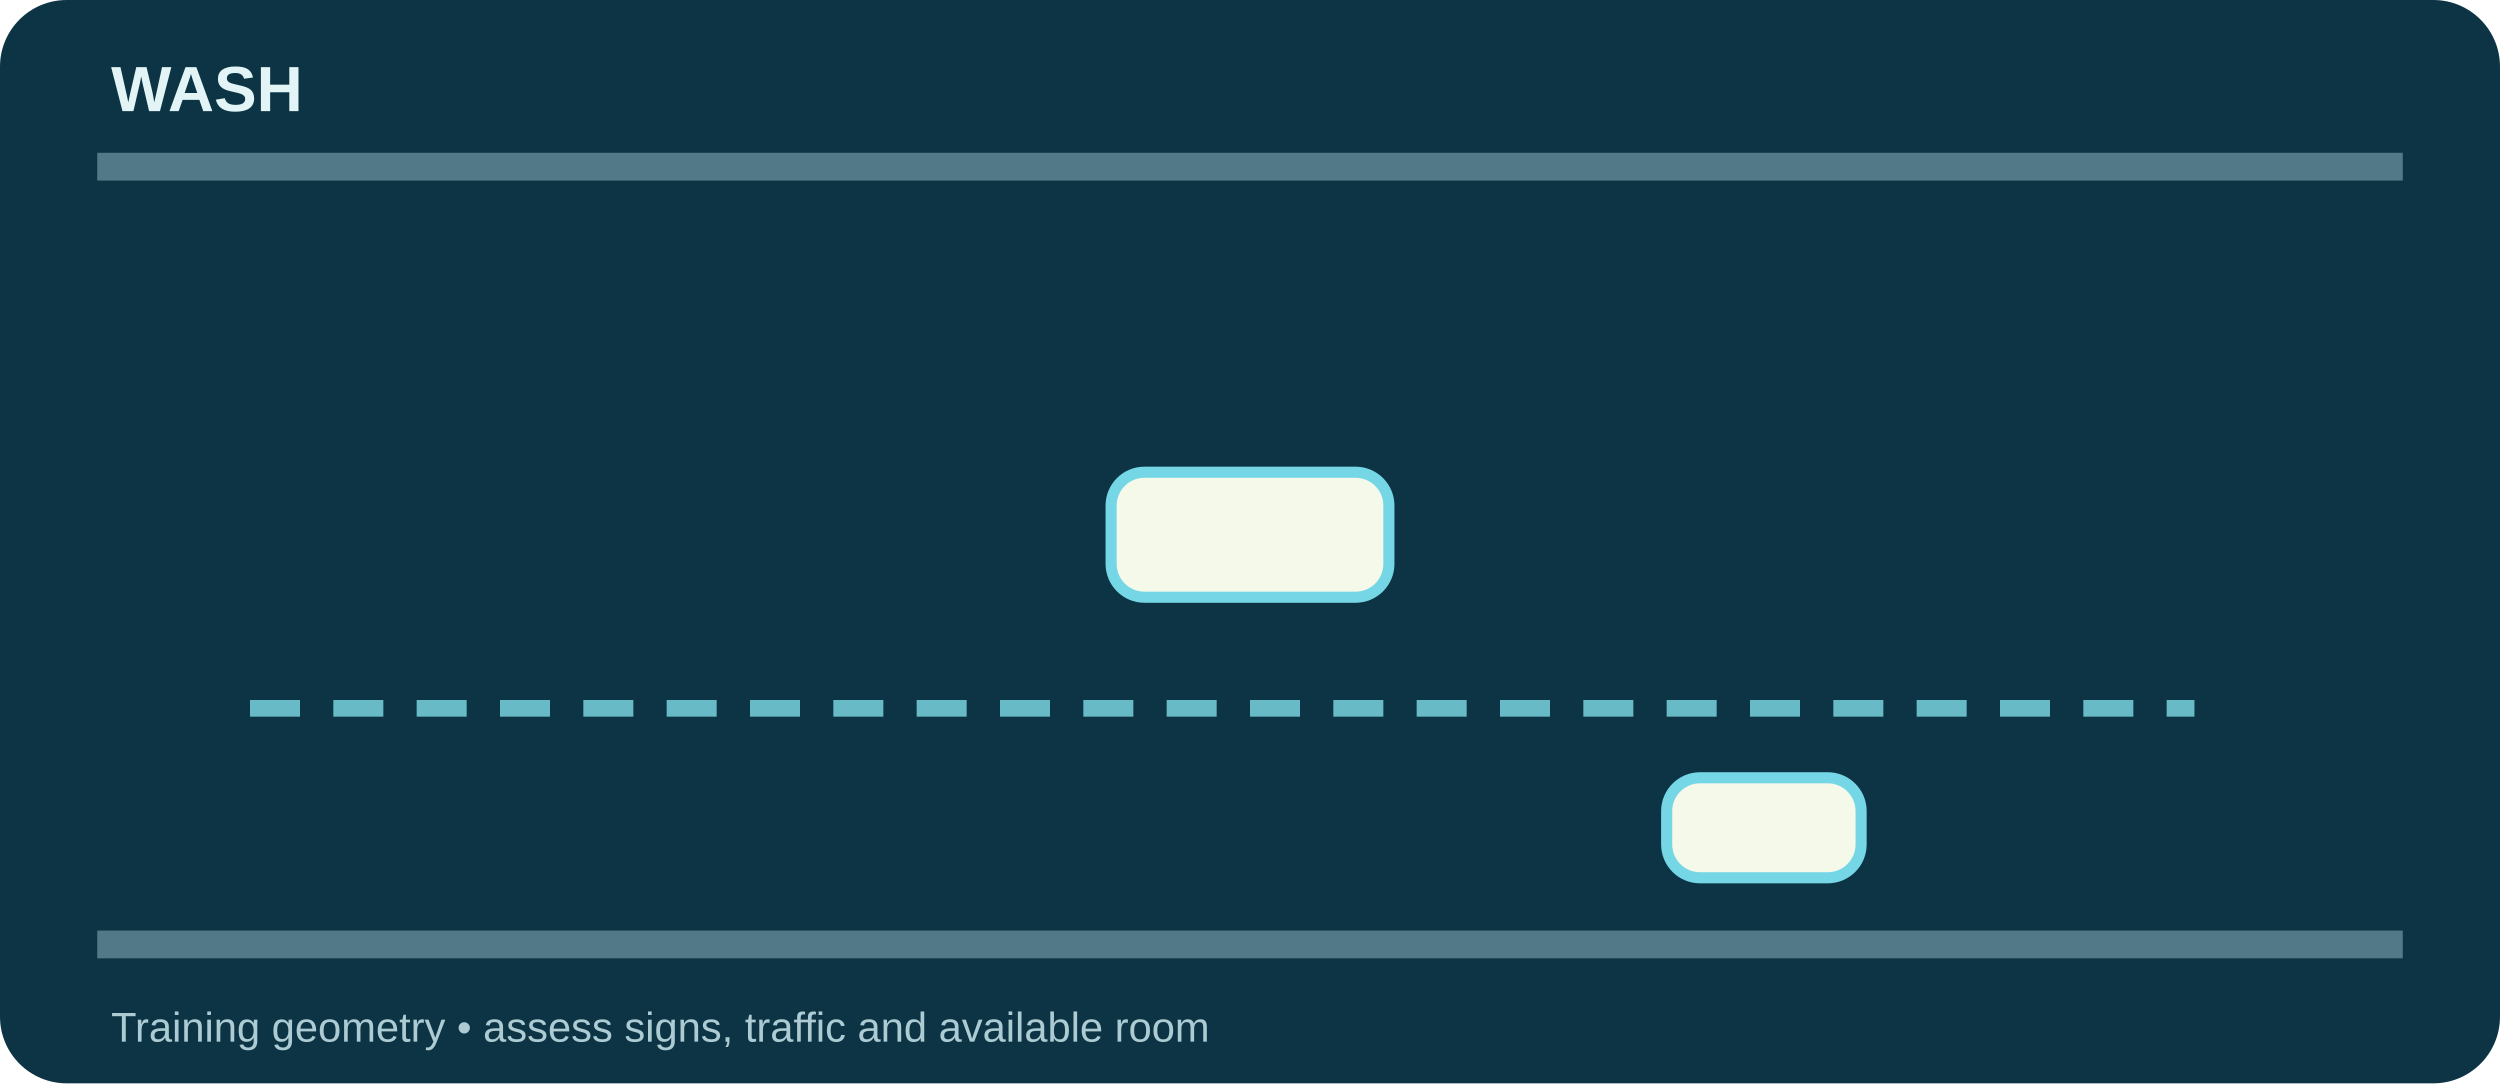
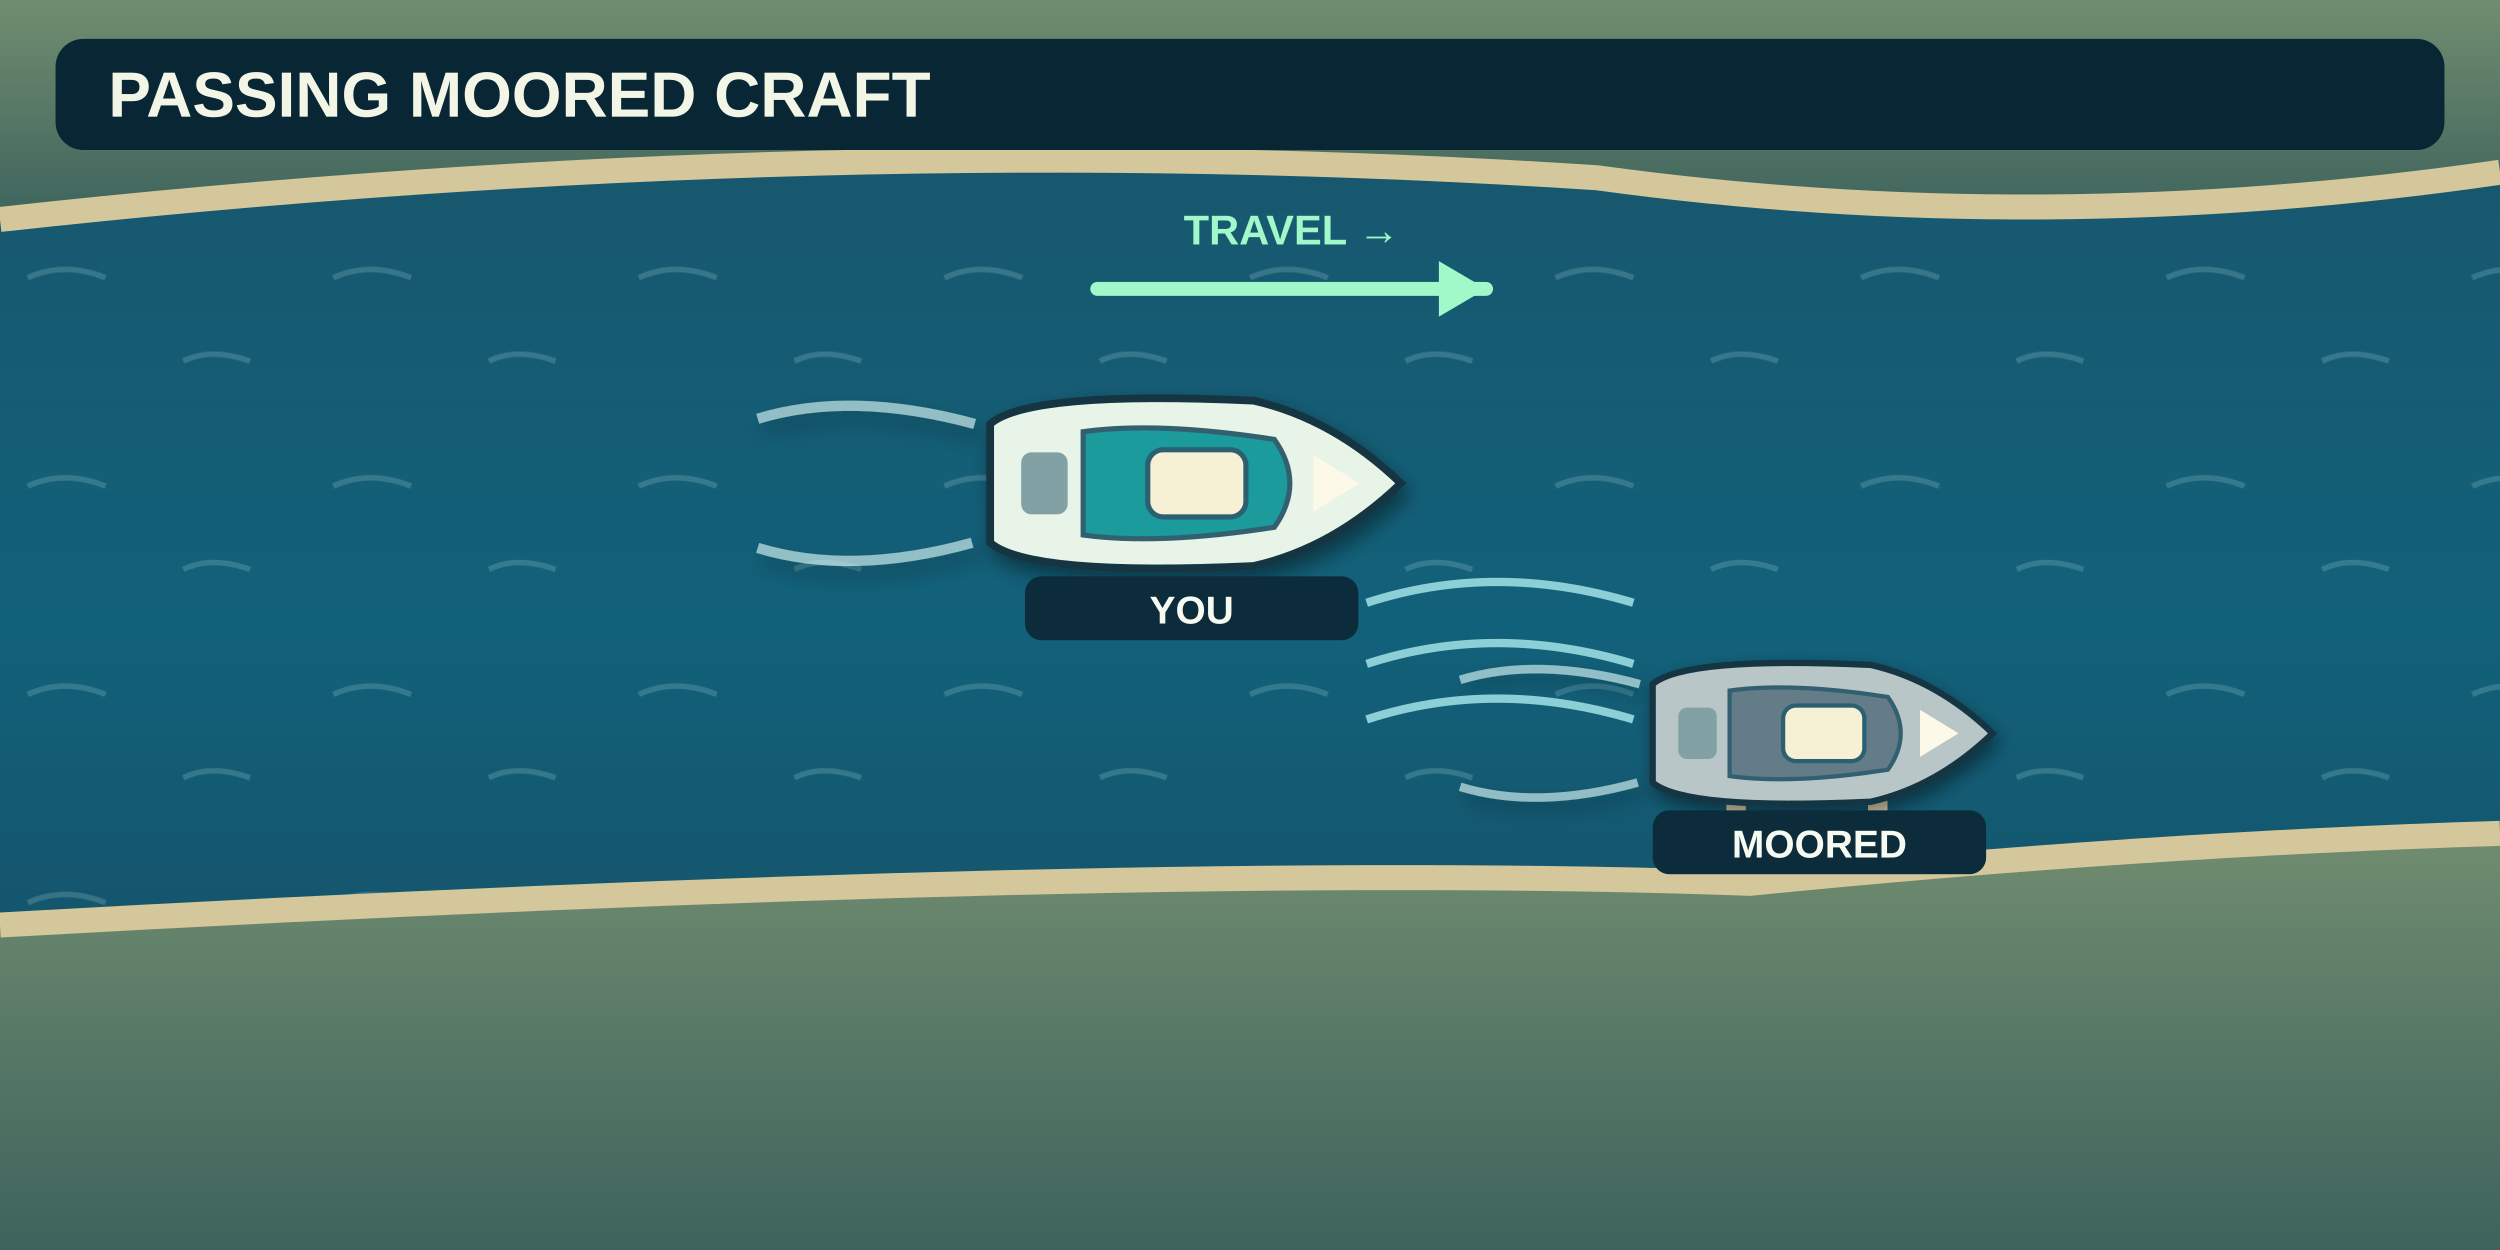
- <svg xmlns="http://www.w3.org/2000/svg" viewBox="0 0 900 390" role="img" aria-label="A vessel passing moored craft">
-   <rect width="900" height="390" rx="24" fill="#0d3445" />
-   <path d="M35 60H865M35 340H865" stroke="#527987" stroke-width="10" />
-   <text x="40" y="40" font-family="Arial,sans-serif" font-size="23" font-weight="bold" fill="#e2f4f5">WASH</text>
-   <line x1="90" y1="255" x2="790" y2="255" stroke="#68bac7" stroke-width="6" stroke-dasharray="18 12" />
-   <rect x="400" y="170" width="100" height="45" rx="12" fill="#f5f9e9" stroke="#75d7e6" stroke-width="4" />
-   <rect x="600" y="280" width="70" height="36" rx="12" fill="#f5f9e9" stroke="#75d7e6" stroke-width="4" />
-   <text x="40" y="375" font-family="Arial,sans-serif" font-size="15" fill="#accbd2">Training geometry • assess signs, traffic and available room</text>
+ <svg xmlns="http://www.w3.org/2000/svg" viewBox="0 0 900 450" role="img" aria-label="PASSING MOORED CRAFT with vessel shapes and directions of travel">
+   <defs>
+     <linearGradient id="water" x2="0" y2="1">
+       <stop stop-color="#19546a" />
+       <stop offset=".5" stop-color="#12617a" />
+       <stop offset="1" stop-color="#16485d" />
+     </linearGradient>
+     <linearGradient id="land" x2="0" y2="1">
+       <stop stop-color="#718d70" />
+       <stop offset="1" stop-color="#3d635c" />
+     </linearGradient>
+     <filter id="boatShadow" x="-50%" y="-50%" width="200%" height="200%">
+       <feDropShadow dx="2" dy="4" stdDeviation="4" flood-opacity=".42" />
+     </filter>
+     <pattern id="ripples" width="110" height="75" patternUnits="userSpaceOnUse">
+       <path d="M10 25q13 -6 28 0 M66 55q10 -5 24 0" stroke="#afdce0" stroke-opacity=".22" stroke-width="2" fill="none" />
+     </pattern>
+   </defs>
+   <rect x="0" y="0" width="900" height="450" rx="22" fill="url(#water)" stroke="none" stroke-width="1" />
+   <rect x="0" y="0" width="900" height="450" rx="22" fill="url(#ripples)" stroke="none" stroke-width="1" />
+   <path d="M0 0H900V62Q735 86 575 63Q300 47 0 80Z" fill="url(#land)" stroke="none" stroke-width="1" />
+   <path d="M0 450H900V390Q700 375 495 399Q205 424 0 382Z" fill="url(#land)" stroke="none" stroke-width="1" />
+   <path d="M0 79Q300 46 575 64Q735 86 900 62" fill="none" stroke="#d3c79b" stroke-width="9" />
+   <path d="M0 382Q205 424 495 399Q700 375 900 390" fill="none" stroke="#d3c79b" stroke-width="9" />
+   <circle cx="56" cy="29" r="11" fill="#274c44" />
+   <circle cx="78" cy="416" r="12" fill="#274c44" />
+   <circle cx="190" cy="29" r="11" fill="#274c44" />
+   <circle cx="212" cy="416" r="12" fill="#274c44" />
+   <circle cx="733" cy="29" r="11" fill="#274c44" />
+   <circle cx="755" cy="416" r="12" fill="#274c44" />
+   <circle cx="812" cy="29" r="11" fill="#274c44" />
+   <circle cx="834" cy="416" r="12" fill="#274c44" />
+   <rect x="20" y="14" width="860" height="40" rx="10" fill="#082633" stroke="none" stroke-width="1" />
+   <text x="39" y="42" fill="#f3f6e7" font-size="23" font-weight="700" text-anchor="start" font-family="Arial,Helvetica,sans-serif">PASSING MOORED CRAFT</text>
+   <rect x="26" y="405" width="848" height="31" rx="8" fill="#082a39" stroke="none" stroke-width="1" />
+   <text x="44" y="426" fill="#c7e6ea" font-size="15" font-weight="600" text-anchor="start" font-family="Arial,Helvetica,sans-serif">Wake and suction extend beyond the hull • retain steerage</text>
+   <path d="M666 352 L815 352" fill="none" stroke="#8ce5f2" stroke-width="5" stroke-linecap="round" />
+   <path d="M815 352 l-17 -10 v20 Z" fill="#8ce5f2" transform="rotate(0.0 815 352)" />
+   <text x="740.5" y="339" fill="#8ce5f2" font-size="15" font-weight="700" text-anchor="middle" font-family="Arial,Helvetica,sans-serif">CURRENT →</text>
+   <path d="M0 450H900V300Q770 304 630 318Q410 310 0 333Z" fill="url(#land)" stroke="none" stroke-width="1" />
+   <path d="M0 333Q410 310 630 318Q770 304 900 300" fill="none" stroke="#d3c79b" stroke-width="9" />
+   <path d="M625 314L625 280M676 312L676 271" fill="none" stroke="#dbd1af" stroke-width="7" />
+   <g transform="translate(429 174) rotate(0) scale(0.93)" filter="url(#boatShadow)">
+     <path d="M-84 -23 Q-132 -36 -168 -25 M-85 23 Q-132 36 -168 25" fill="none" stroke="#d9f6f5" stroke-width="4" opacity=".63" />
+     <path d="M-78 -23 Q-63 -36 24 -32 Q55 -25 81 0 Q55 25 24 32 Q-63 36 -78 23 Z" fill="#e8f4e8" stroke="#153543" stroke-width="3" />
+     <path d="M-42 -20 Q-13 -24 32 -17 Q44 0 32 17 Q-13 24 -42 20 Z" fill="#1a9b9c" stroke="#326170" stroke-width="2" />
+     <rect x="-17" y="-13" width="38" height="26" rx="6" fill="#f6f0d4" stroke="#2a6171" stroke-width="2" />
+     <rect x="-66" y="-12" width="18" height="24" rx="4" fill="#81a1a5" stroke="none" stroke-width="1" />
+     <path d="M47 -11 L65 0 L47 11 Z" fill="#fcf9e9" stroke="none" stroke-width="1" />
+   </g>
+   <rect x="369" y="207.48" width="120" height="23" rx="6" fill="#0c2c3b" stroke="none" stroke-width="1" />
+   <text x="429" y="224.48" fill="#f6faf1" font-size="14" font-weight="700" text-anchor="middle" font-family="Arial,Helvetica,sans-serif">YOU</text>
+   <g transform="translate(655 264) rotate(0) scale(0.77)" filter="url(#boatShadow)">
+     <path d="M-84 -23 Q-132 -36 -168 -25 M-85 23 Q-132 36 -168 25" fill="none" stroke="#d9f6f5" stroke-width="4" opacity=".63" />
+     <path d="M-78 -23 Q-63 -36 24 -32 Q55 -25 81 0 Q55 25 24 32 Q-63 36 -78 23 Z" fill="#b9c6c8" stroke="#153543" stroke-width="3" />
+     <path d="M-42 -20 Q-13 -24 32 -17 Q44 0 32 17 Q-13 24 -42 20 Z" fill="#647b88" stroke="#326170" stroke-width="2" />
+     <rect x="-17" y="-13" width="38" height="26" rx="6" fill="#f6f0d4" stroke="#2a6171" stroke-width="2" />
+     <rect x="-66" y="-12" width="18" height="24" rx="4" fill="#81a1a5" stroke="none" stroke-width="1" />
+     <path d="M47 -11 L65 0 L47 11 Z" fill="#fcf9e9" stroke="none" stroke-width="1" />
+   </g>
+   <rect x="595" y="291.72" width="120" height="23" rx="6" fill="#0c2c3b" stroke="none" stroke-width="1" />
+   <text x="655" y="308.72" fill="#f6faf1" font-size="14" font-weight="700" text-anchor="middle" font-family="Arial,Helvetica,sans-serif">MOORED</text>
+   <path d="M395 104 L535 104" fill="none" stroke="#a1f8c8" stroke-width="5" stroke-linecap="round" />
+   <path d="M535 104 l-17 -10 v20 Z" fill="#a1f8c8" transform="rotate(0.0 535 104)" />
+   <text x="465.0" y="88" fill="#a1f8c8" font-size="15" font-weight="700" text-anchor="middle" font-family="Arial,Helvetica,sans-serif">TRAVEL →</text>
+   <path d="M492 217q46 -15 96 0" fill="none" stroke="#a5e6e9" stroke-width="3" opacity=".83" />
+   <path d="M492 239q46 -15 96 0" fill="none" stroke="#a5e6e9" stroke-width="3" opacity=".83" />
+   <path d="M492 259q46 -15 96 0" fill="none" stroke="#a5e6e9" stroke-width="3" opacity=".83" />
</svg>
